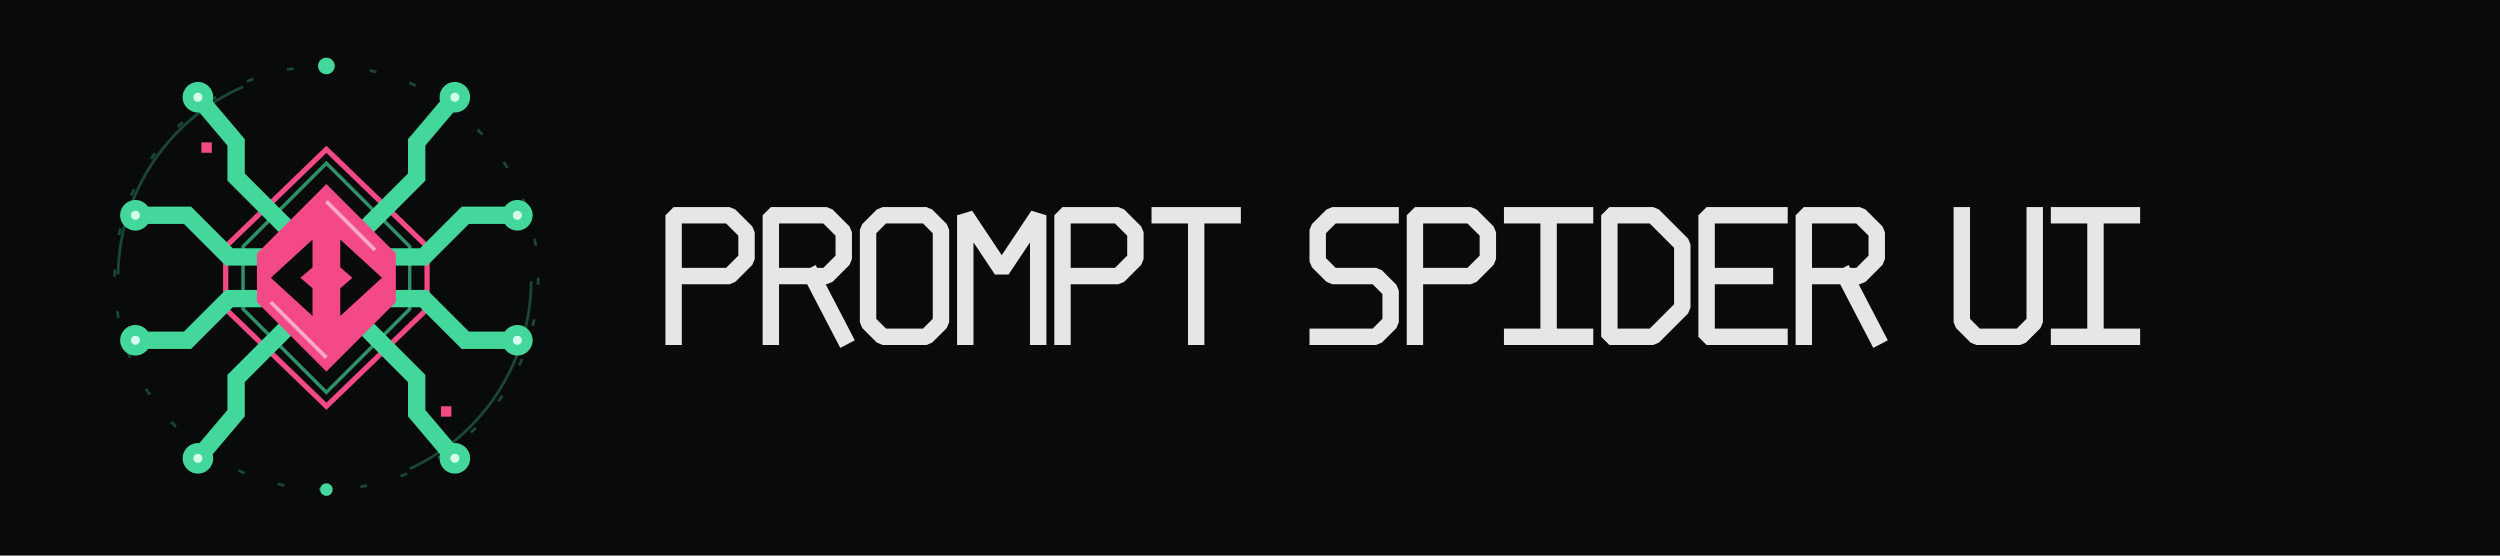
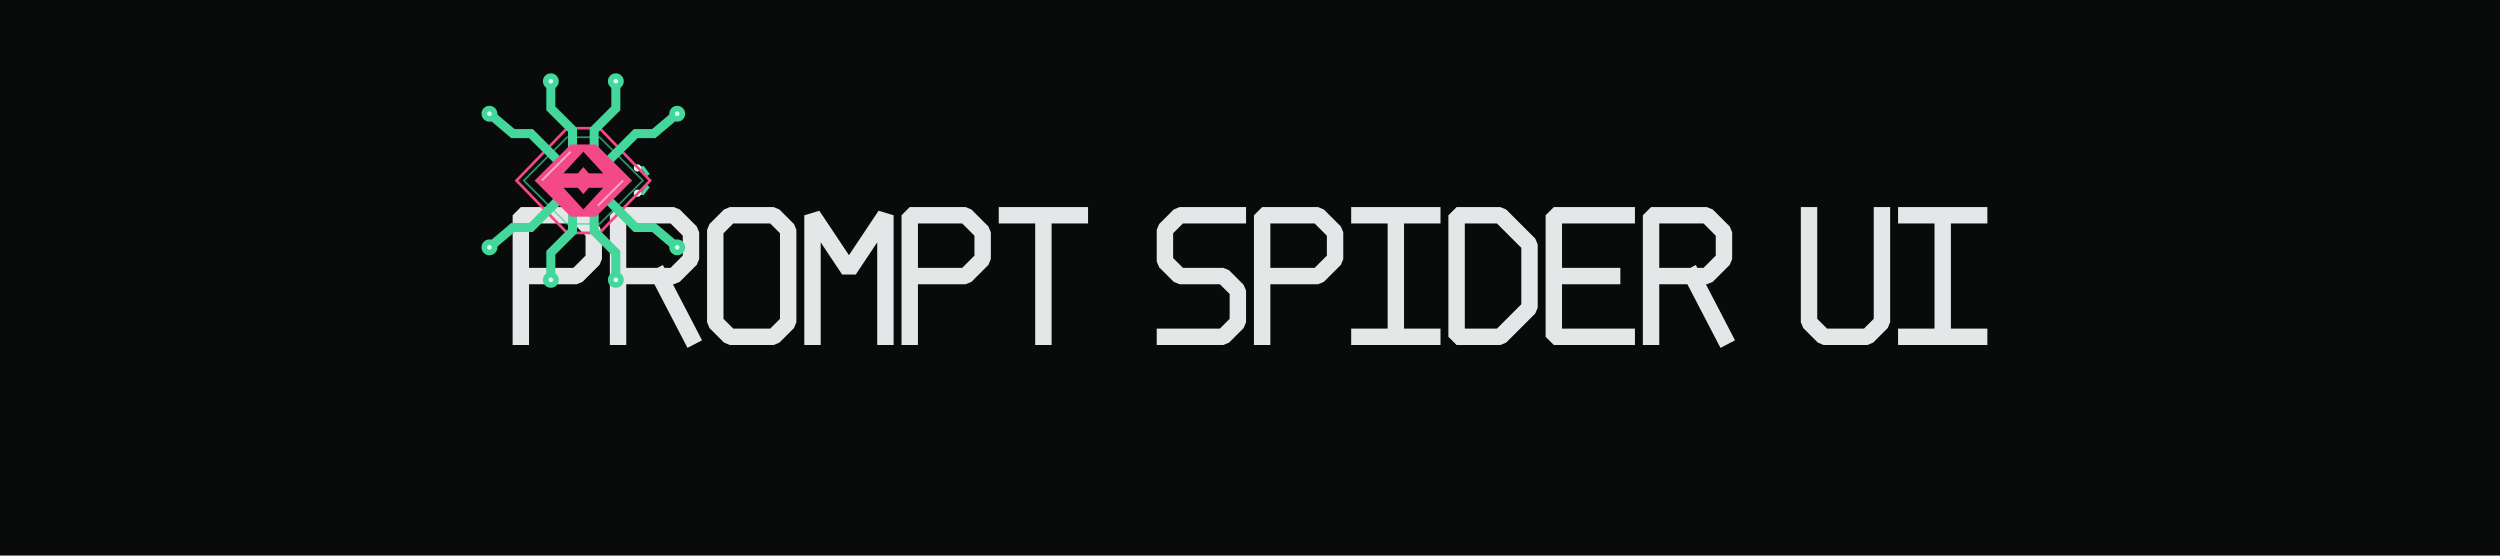
<svg xmlns="http://www.w3.org/2000/svg" class="ps-mark" viewBox="0 0 720 160" role="img" aria-labelledby="ps-logo-title ps-logo-desc">
  <style>
    .ps-motion{animation-timing-function:ease-in-out;animation-iteration-count:infinite}
-     .ps-float{transform-origin:64px 64px;animation-name:ps-roam;animation-duration:6s}
-     .ps-leg{animation-name:ps-step;animation-duration:1.5s}
+     .ps-travel{transform:translate(168px,52px);animation:ps-travel 12s linear infinite}
+     .ps-facing{transform:rotate(90deg);animation:ps-facing 12s ease-in-out infinite}
+     .ps-bob{transform-origin:64px 64px;animation:ps-bob .6s ease-in-out infinite}
+     .ps-leg{animation:ps-step .6s ease-in-out infinite}
    .ps-leg-right{animation-direction:reverse}
-     .ps-core{transform-origin:64px 64px;animation-name:ps-heartbeat;animation-duration:1.5s}
-     .ps-aura{transform-origin:64px 64px;animation-name:ps-aura;animation-duration:1.5s}
-     .ps-orbit{transform-origin:64px 64px;animation-name:ps-orbit;animation-duration:6s;animation-timing-function:linear}
-     .ps-packet{animation-name:ps-packet;animation-duration:6s}
+     .ps-core{transform-origin:64px 64px;animation:ps-heartbeat 1.5s ease-in-out infinite}
+     .ps-aura{transform-origin:64px 64px;animation:ps-aura 1.5s ease-in-out infinite}
    .ps-mark[data-motion="paused"] .ps-motion{animation-play-state:paused}
-     @keyframes ps-roam{0%,100%{transform:translate(0,0) rotate(0deg)}16.667%{transform:translate(0,-7px) rotate(-3deg)}33.333%{transform:translate(8px,-2px) rotate(3deg)}50%{transform:translate(2px,7px) rotate(1deg)}66.667%{transform:translate(-8px,3px) rotate(-3deg)}83.333%{transform:translate(-4px,-5px) rotate(2deg)}}
-     @keyframes ps-step{0%,100%{transform:rotate(-4deg)}50%{transform:rotate(5deg)}}
+     @keyframes ps-travel{0%,100%{transform:translate(168px,52px)}45%,50%{transform:translate(558px,52px)}95%{transform:translate(168px,52px)}}
+     @keyframes ps-facing{0%,45%{transform:rotate(90deg)}50%,95%{transform:rotate(270deg)}100%{transform:rotate(450deg)}}
+     @keyframes ps-step{0%,100%{transform:rotate(-12deg)}50%{transform:rotate(12deg)}}
+     @keyframes ps-bob{0%,100%{transform:translate(0,0) rotate(-.7deg)}50%{transform:translate(0,-2px) rotate(.7deg)}}
    @keyframes ps-heartbeat{0%,48%,100%{transform:scale(1);fill:#f34a87}13%{transform:scale(1.13);fill:#ff87b4}26%{transform:scale(1.02);fill:#f34a87}35%{transform:scale(1.09);fill:#ff6da5}}
    @keyframes ps-aura{0%,48%,100%{transform:scale(.94);opacity:.18}13%{transform:scale(1.12);opacity:.48}35%{transform:scale(1.06);opacity:.36}}
-     @keyframes ps-orbit{to{transform:rotate(360deg)}}
-     @keyframes ps-packet{0%,100%{opacity:.3}30%,60%{opacity:.85}}
    @media(prefers-reduced-motion:reduce){.ps-mark .ps-motion{animation:none!important}.ps-mark .ps-aura{opacity:.18}}
- </style>
+   </style>
  <rect width="720" height="160" fill="#090a0a" />
-   <g transform="translate(30 16)" fill="#f34a87">
-     <g fill="none" stroke="#44d79c" stroke-width=".8" opacity=".3">
-       <circle cx="64" cy="64" r="61" stroke-dasharray="2 10" />
-       <path d="M4 63A60 60 0 0 1 40 9M88 119A60 60 0 0 0 123 65" />
-     </g>
-     <g class="ps-motion ps-orbit" fill="#44d79c">
-       <circle cx="64" cy="3" r="2.4" />
-       <circle cx="64" cy="125" r="1.8" />
-     </g>
-     <g class="ps-motion ps-float">
-       <path class="ps-motion ps-aura" fill="none" stroke="#f34a87" stroke-width="1.5" d="M64 27 93 55V73L64 101 35 73V55Z" />
-       <g class="ps-motion ps-leg" style="transform-origin:52px 49px;animation-delay:0s">
-         <path d="M52 49 38 35V25L27 12" fill="none" stroke="#44d79c" stroke-width="5" stroke-linecap="square" stroke-linejoin="miter" />
-         <circle cx="27" cy="12" r="4.4" fill="#44d79c" />
-         <circle cx="27" cy="12" r="1.3" fill="#d3ffec" />
-       </g>
-       <g class="ps-motion ps-leg" style="transform-origin:46px 58px;animation-delay:-0.188s">
-         <path d="M46 58H36L24 46H9" fill="none" stroke="#44d79c" stroke-width="5" stroke-linecap="square" stroke-linejoin="miter" />
-         <circle cx="9" cy="46" r="4.4" fill="#44d79c" />
-         <circle cx="9" cy="46" r="1.3" fill="#d3ffec" />
-       </g>
-       <g class="ps-motion ps-leg" style="transform-origin:46px 70px;animation-delay:-0.375s">
-         <path d="M46 70H36L24 82H9" fill="none" stroke="#44d79c" stroke-width="5" stroke-linecap="square" stroke-linejoin="miter" />
-         <circle cx="9" cy="82" r="4.4" fill="#44d79c" />
-         <circle cx="9" cy="82" r="1.3" fill="#d3ffec" />
-       </g>
-       <g class="ps-motion ps-leg" style="transform-origin:52px 79px;animation-delay:-0.562s">
-         <path d="M52 79 38 93V103L27 116" fill="none" stroke="#44d79c" stroke-width="5" stroke-linecap="square" stroke-linejoin="miter" />
-         <circle cx="27" cy="116" r="4.4" fill="#44d79c" />
-         <circle cx="27" cy="116" r="1.3" fill="#d3ffec" />
-       </g>
-       <g class="ps-motion ps-leg ps-leg-right" style="transform-origin:76px 49px;animation-delay:0s">
-         <path d="M76 49 90 35V25L101 12" fill="none" stroke="#44d79c" stroke-width="5" stroke-linecap="square" stroke-linejoin="miter" />
-         <circle cx="101" cy="12" r="4.4" fill="#44d79c" />
-         <circle cx="101" cy="12" r="1.3" fill="#d3ffec" />
-       </g>
-       <g class="ps-motion ps-leg ps-leg-right" style="transform-origin:82px 58px;animation-delay:-0.188s">
-         <path d="M82 58H92L104 46H119" fill="none" stroke="#44d79c" stroke-width="5" stroke-linecap="square" stroke-linejoin="miter" />
-         <circle cx="119" cy="46" r="4.4" fill="#44d79c" />
-         <circle cx="119" cy="46" r="1.3" fill="#d3ffec" />
-       </g>
-       <g class="ps-motion ps-leg ps-leg-right" style="transform-origin:82px 70px;animation-delay:-0.375s">
-         <path d="M82 70H92L104 82H119" fill="none" stroke="#44d79c" stroke-width="5" stroke-linecap="square" stroke-linejoin="miter" />
-         <circle cx="119" cy="82" r="4.4" fill="#44d79c" />
-         <circle cx="119" cy="82" r="1.3" fill="#d3ffec" />
-       </g>
-       <g class="ps-motion ps-leg ps-leg-right" style="transform-origin:76px 79px;animation-delay:-0.562s">
-         <path d="M76 79 90 93V103L101 116" fill="none" stroke="#44d79c" stroke-width="5" stroke-linecap="square" stroke-linejoin="miter" />
-         <circle cx="101" cy="116" r="4.4" fill="#44d79c" />
-         <circle cx="101" cy="116" r="1.3" fill="#d3ffec" />
-       </g>
-       <path fill="none" stroke="#44d79c" stroke-width="1" opacity=".65" d="M64 31 88 55V73L64 97 40 73V55Z" />
-       <g class="ps-motion ps-core">
-         <path fill="inherit" d="M64 37 84 57V71L64 91 44 71V57Z" />
-         <path fill="#090a0a" d="M60 53 48 64 60 75V67L56.5 64 60 61ZM68 53 80 64 68 75V67L71.5 64 68 61Z" />
-         <path fill="none" stroke="#ffbfd5" stroke-width="1.1" opacity=".8" d="M64 42 78 56M48 71 64 87" />
-       </g>
-       <g class="ps-motion ps-packet" fill="#f34a87">
-         <rect x="28" y="25" width="3" height="3" />
-         <rect x="97" y="101" width="3" height="3" />
-       </g>
-     </g>
-   </g>
-   <g transform="translate(194 62) scale(3.5)" fill="none" stroke="#e5e6e7" stroke-width="1.35" stroke-linecap="square" stroke-linejoin="bevel">
+   <g class="ps-wordmark" transform="translate(150 62) scale(3.5)" fill="none" stroke="#e5e6e7" stroke-width="1.35" stroke-linecap="square" stroke-linejoin="bevel">
    <path transform="translate(0 0)" d="M0 10V0H4.6L6 1.4V3.6L4.6 5H0" />
    <path transform="translate(8 0)" d="M0 10V0H4.6L6 1.4V3.6L4.6 5H0M3.4 5 6 10" />
    <path transform="translate(16 0)" d="M1.2 0H4.8L6 1.2V8.8L4.8 10H1.2L0 8.8V1.2Z" />
    <path transform="translate(24 0)" d="M0 10V0L3 4.5L6 0V10" />
    <path transform="translate(32 0)" d="M0 10V0H4.6L6 1.4V3.6L4.6 5H0" />
    <path transform="translate(40 0)" d="M0 0H6M3 0V10" />
    <path transform="translate(53 0)" d="M6 0H1.2L0 1.2V3.8L1.2 5H4.8L6 6.2V8.8L4.8 10H0" />
    <path transform="translate(61 0)" d="M0 10V0H4.6L6 1.4V3.6L4.6 5H0" />
    <path transform="translate(69 0)" d="M0 0H6M3 0V10M0 10H6" />
    <path transform="translate(77 0)" d="M0 0H3.6L6 2.4V7.6L3.6 10H0Z" />
    <path transform="translate(85 0)" d="M6 0H0V10H6M0 5H4.8" />
    <path transform="translate(93 0)" d="M0 10V0H4.6L6 1.4V3.6L4.6 5H0M3.4 5 6 10" />
    <path transform="translate(106 0)" d="M0 0V8.8L1.2 10H4.8L6 8.8V0" />
    <path transform="translate(114 0)" d="M0 0H6M3 0V10M0 10H6" />
  </g>
+   <g class="ps-motion ps-travel" fill="#f34a87">
+     <g class="ps-motion ps-facing">
+       <g transform="scale(.52)">
+         <g transform="translate(-64 -64)">
+           <g class="ps-motion ps-bob">
+             <path d="M57 36V31L61 28M71 36V31L67 28" fill="none" stroke="#44d79c" stroke-width="2" />
+             <circle cx="57" cy="34" r="2" fill="#eafff5" />
+             <circle cx="71" cy="34" r="2" fill="#eafff5" />
+             <path class="ps-motion ps-aura" fill="none" stroke="#f34a87" stroke-width="1.5" d="M64 27 93 55V73L64 101 35 73V55Z" />
+             <g class="ps-motion ps-leg" style="transform-origin:52px 49px;animation-delay:0s">
+               <path d="M52 49 38 35V25L27 12" fill="none" stroke="#44d79c" stroke-width="5" stroke-linecap="square" stroke-linejoin="miter" />
+               <circle cx="27" cy="12" r="4.4" fill="#44d79c" />
+               <circle cx="27" cy="12" r="1.3" fill="#d3ffec" />
+             </g>
+             <g class="ps-motion ps-leg" style="transform-origin:46px 58px;animation-delay:-0.075s">
+               <path d="M46 58H36L24 46H9" fill="none" stroke="#44d79c" stroke-width="5" stroke-linecap="square" stroke-linejoin="miter" />
+               <circle cx="9" cy="46" r="4.4" fill="#44d79c" />
+               <circle cx="9" cy="46" r="1.3" fill="#d3ffec" />
+             </g>
+             <g class="ps-motion ps-leg" style="transform-origin:46px 70px;animation-delay:-0.15s">
+               <path d="M46 70H36L24 82H9" fill="none" stroke="#44d79c" stroke-width="5" stroke-linecap="square" stroke-linejoin="miter" />
+               <circle cx="9" cy="82" r="4.4" fill="#44d79c" />
+               <circle cx="9" cy="82" r="1.3" fill="#d3ffec" />
+             </g>
+             <g class="ps-motion ps-leg" style="transform-origin:52px 79px;animation-delay:-0.225s">
+               <path d="M52 79 38 93V103L27 116" fill="none" stroke="#44d79c" stroke-width="5" stroke-linecap="square" stroke-linejoin="miter" />
+               <circle cx="27" cy="116" r="4.4" fill="#44d79c" />
+               <circle cx="27" cy="116" r="1.3" fill="#d3ffec" />
+             </g>
+             <g class="ps-motion ps-leg ps-leg-right" style="transform-origin:76px 49px;animation-delay:0s">
+               <path d="M76 49 90 35V25L101 12" fill="none" stroke="#44d79c" stroke-width="5" stroke-linecap="square" stroke-linejoin="miter" />
+               <circle cx="101" cy="12" r="4.4" fill="#44d79c" />
+               <circle cx="101" cy="12" r="1.3" fill="#d3ffec" />
+             </g>
+             <g class="ps-motion ps-leg ps-leg-right" style="transform-origin:82px 58px;animation-delay:-0.075s">
+               <path d="M82 58H92L104 46H119" fill="none" stroke="#44d79c" stroke-width="5" stroke-linecap="square" stroke-linejoin="miter" />
+               <circle cx="119" cy="46" r="4.4" fill="#44d79c" />
+               <circle cx="119" cy="46" r="1.3" fill="#d3ffec" />
+             </g>
+             <g class="ps-motion ps-leg ps-leg-right" style="transform-origin:82px 70px;animation-delay:-0.15s">
+               <path d="M82 70H92L104 82H119" fill="none" stroke="#44d79c" stroke-width="5" stroke-linecap="square" stroke-linejoin="miter" />
+               <circle cx="119" cy="82" r="4.4" fill="#44d79c" />
+               <circle cx="119" cy="82" r="1.3" fill="#d3ffec" />
+             </g>
+             <g class="ps-motion ps-leg ps-leg-right" style="transform-origin:76px 79px;animation-delay:-0.225s">
+               <path d="M76 79 90 93V103L101 116" fill="none" stroke="#44d79c" stroke-width="5" stroke-linecap="square" stroke-linejoin="miter" />
+               <circle cx="101" cy="116" r="4.4" fill="#44d79c" />
+               <circle cx="101" cy="116" r="1.3" fill="#d3ffec" />
+             </g>
+             <path fill="none" stroke="#44d79c" stroke-width="1" opacity=".65" d="M64 31 88 55V73L64 97 40 73V55Z" />
+             <g class="ps-motion ps-core">
+               <path fill="inherit" d="M64 37 84 57V71L64 91 44 71V57Z" />
+               <path fill="#090a0a" d="M60 53 48 64 60 75V67L56.5 64 60 61ZM68 53 80 64 68 75V67L71.5 64 68 61Z" />
+               <path fill="none" stroke="#ffbfd5" stroke-width="1.1" opacity=".8" d="M64 42 78 56M48 71 64 87" />
+             </g>
+           </g>
+         </g>
+       </g>
+     </g>
+   </g>
</svg>
